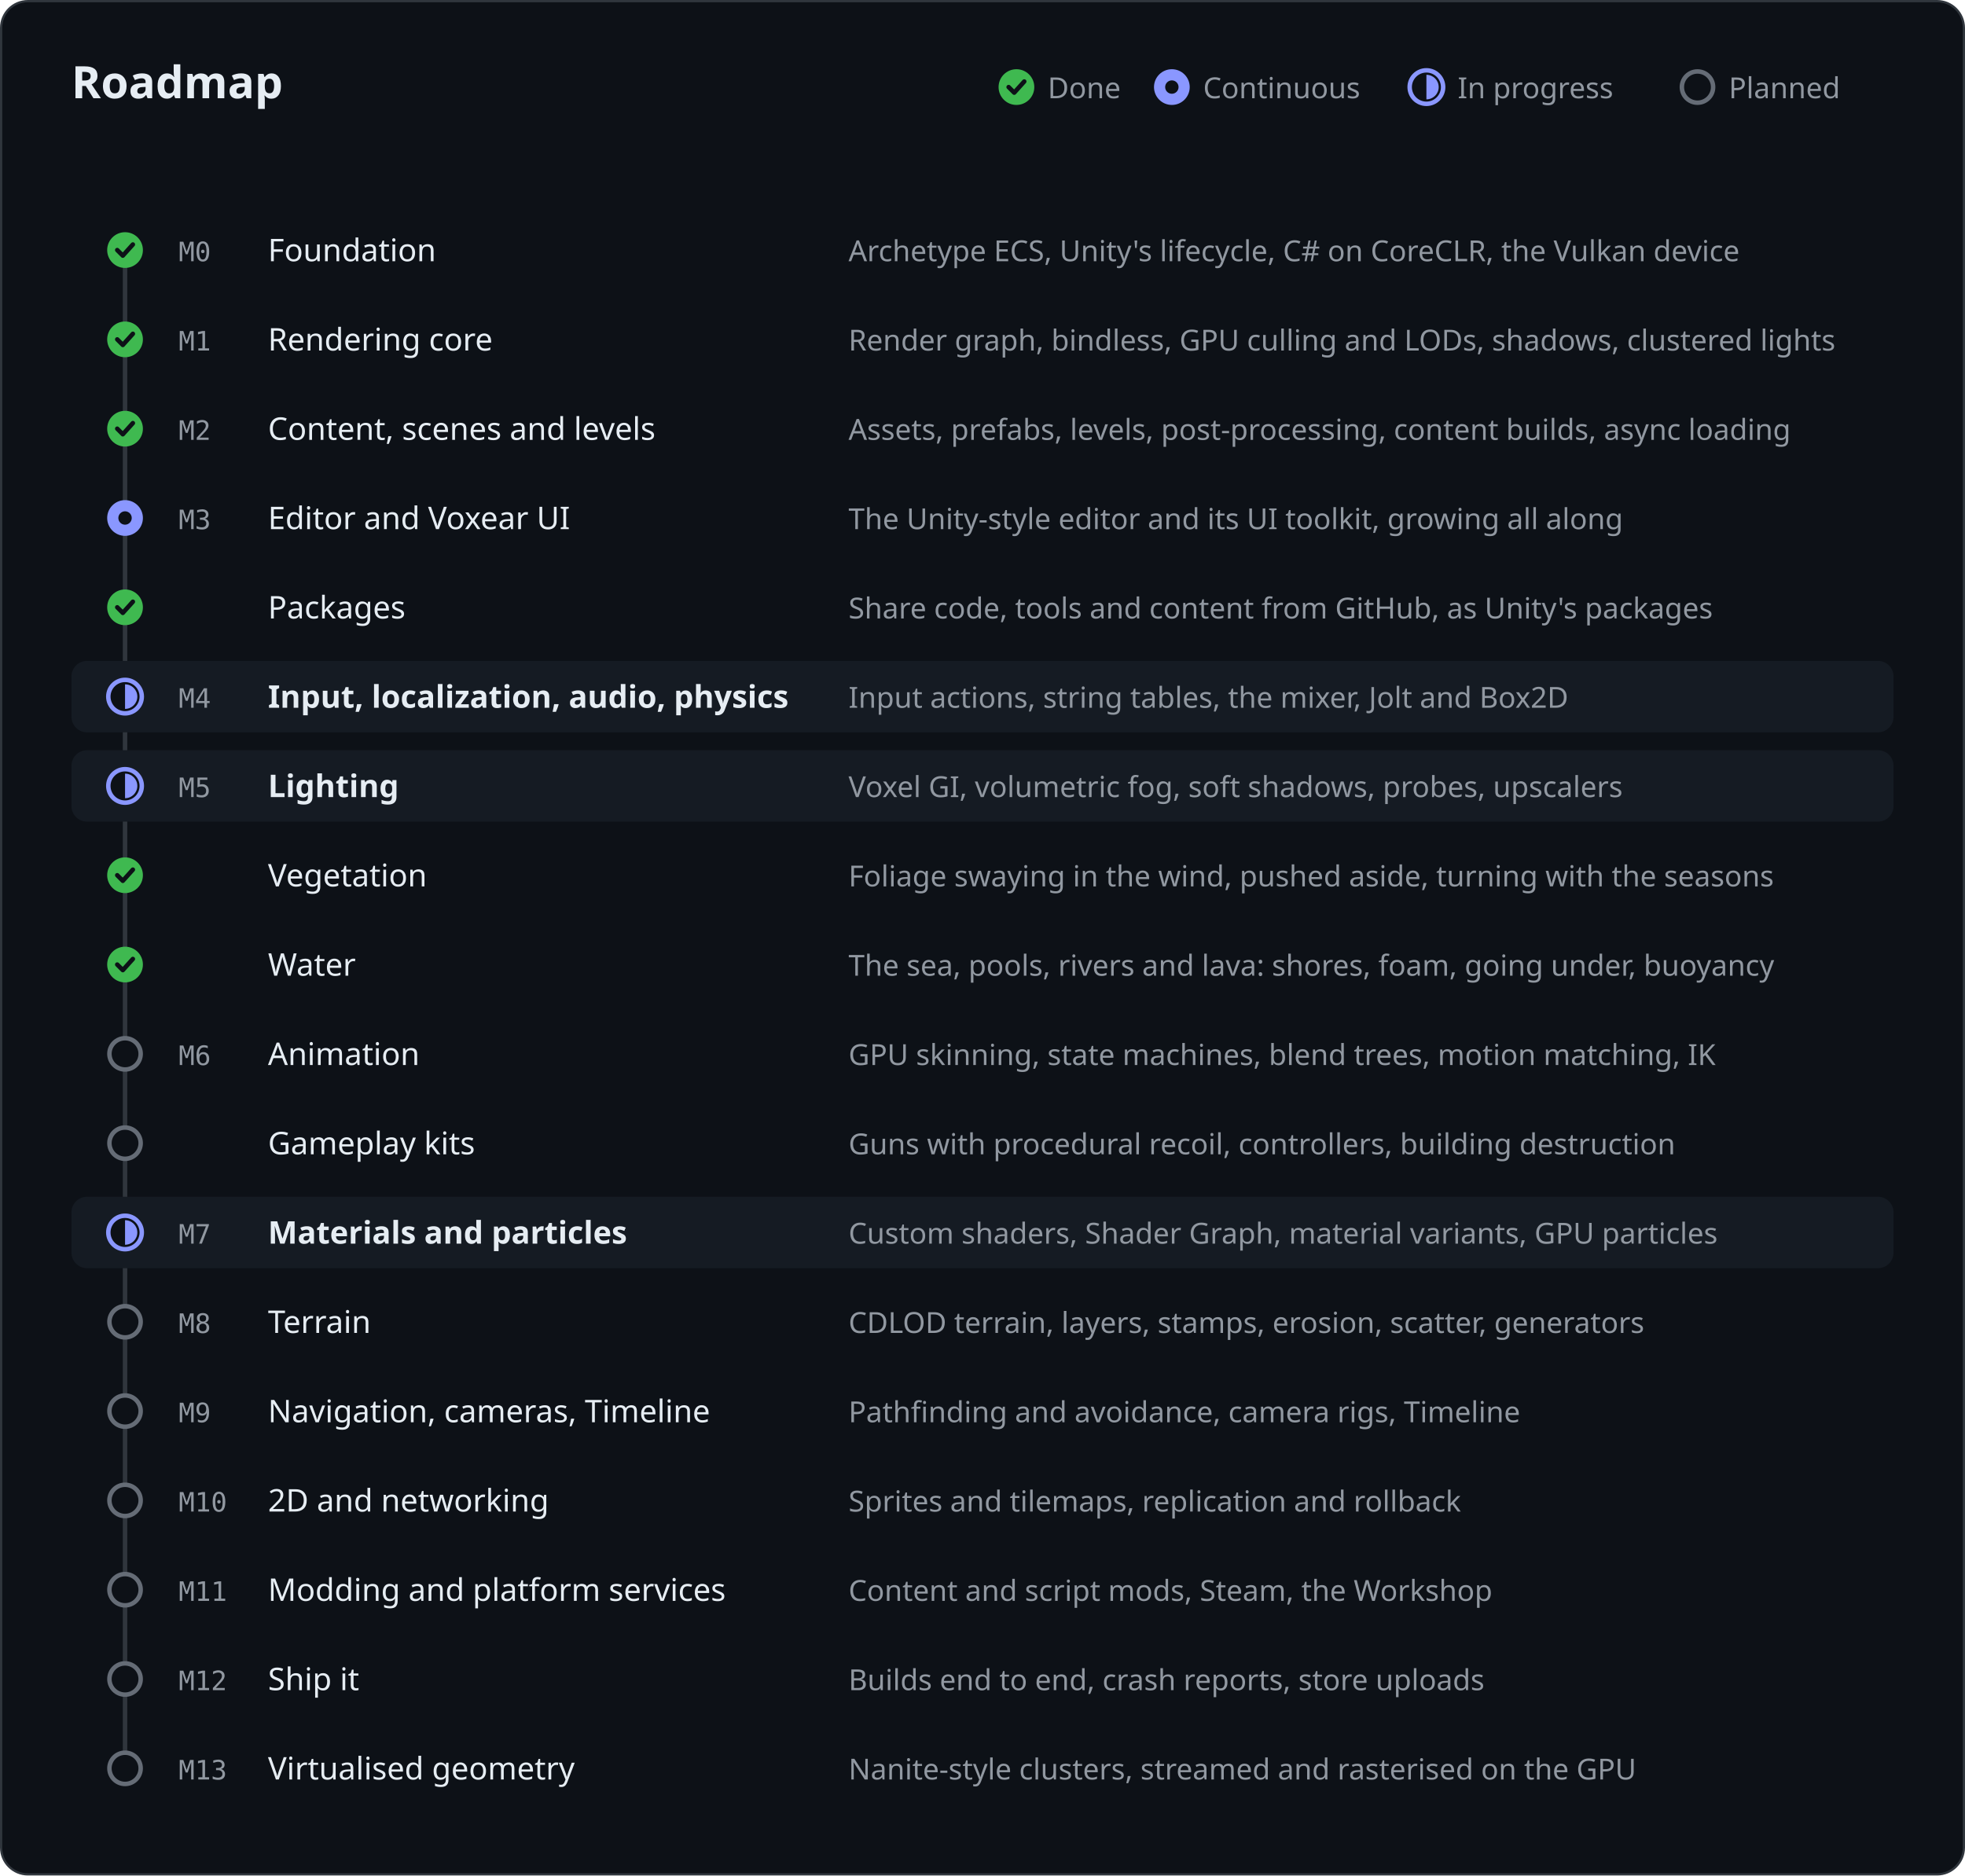
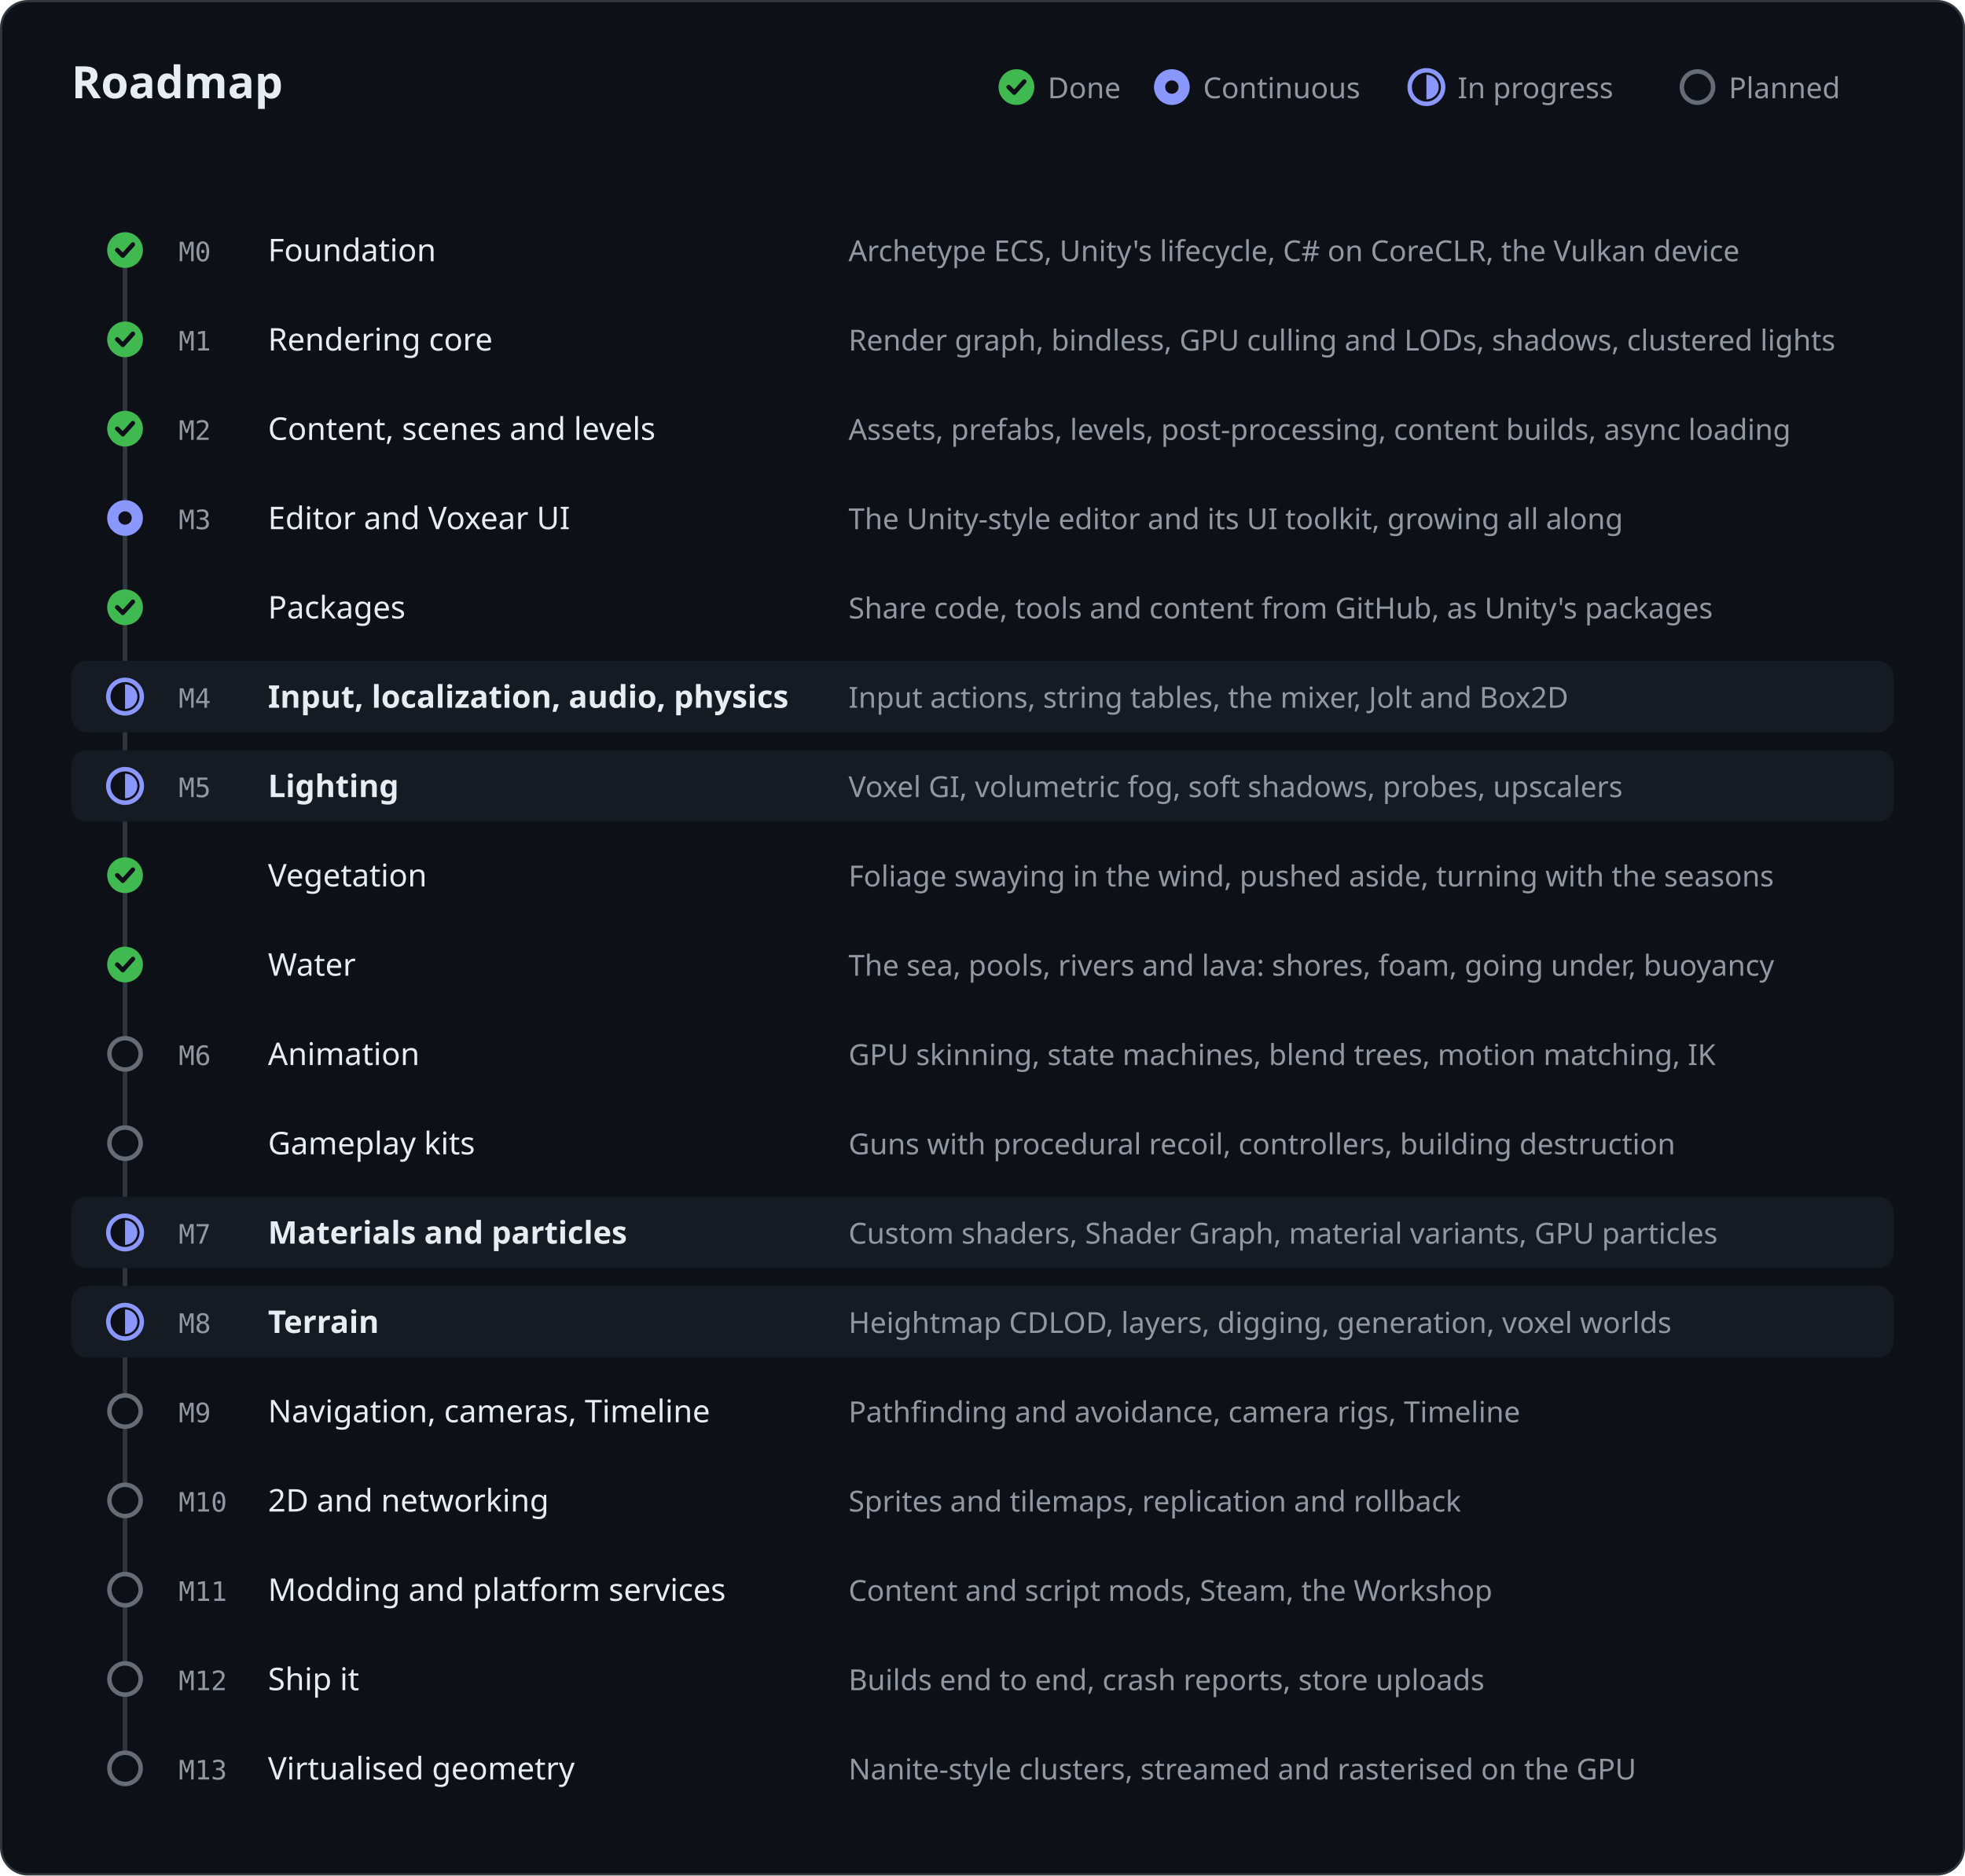
<svg xmlns="http://www.w3.org/2000/svg" width="880" height="840" viewBox="0 0 880 840" role="img" aria-label="Voxear roadmap">
  <rect x="0.5" y="0.5" width="879" height="839" rx="12" fill="#0d1117" stroke="#30363d" />
  <text x="32" y="44" font-family="-apple-system, BlinkMacSystemFont, 'Segoe UI', 'Noto Sans', Helvetica, Arial, sans-serif" font-size="20" font-weight="600" fill="#e6edf3">Roadmap</text>
  <circle cx="760.2" cy="39" r="7" fill="#0d1117" stroke="#656c76" stroke-width="2" />
  <text x="774.2" y="44" font-family="-apple-system, BlinkMacSystemFont, 'Segoe UI', 'Noto Sans', Helvetica, Arial, sans-serif" font-size="13" fill="#9198a1">Planned</text>
  <circle cx="638.8" cy="39" r="7.5" fill="#0d1117" stroke="#8a97ff" stroke-width="2" />
  <path d="M638.8 33.5 a5.5 5.5 0 0 1 0 11 z" fill="#8a97ff" />
  <text x="652.8" y="44" font-family="-apple-system, BlinkMacSystemFont, 'Segoe UI', 'Noto Sans', Helvetica, Arial, sans-serif" font-size="13" fill="#9198a1">In progress</text>
  <circle cx="524.8" cy="39" r="8" fill="#8a97ff" />
  <circle cx="524.8" cy="39" r="3" fill="#0d1117" />
  <text x="538.8" y="44" font-family="-apple-system, BlinkMacSystemFont, 'Segoe UI', 'Noto Sans', Helvetica, Arial, sans-serif" font-size="13" fill="#9198a1">Continuous</text>
  <circle cx="455.2" cy="39" r="8" fill="#3fb950" />
  <path d="M451.7 39 l2.5 2.5 l4.5-5" fill="none" stroke="#0d1117" stroke-width="2" stroke-linecap="round" stroke-linejoin="round" />
  <text x="469.2" y="44" font-family="-apple-system, BlinkMacSystemFont, 'Segoe UI', 'Noto Sans', Helvetica, Arial, sans-serif" font-size="13" fill="#9198a1">Done</text>
  <line x1="56" y1="112" x2="56" y2="792" stroke="#30363d" stroke-width="2" />
  <circle cx="56" cy="112" r="8" fill="#3fb950" />
  <path d="M52.5 112 l2.5 2.5 l4.5-5" fill="none" stroke="#0d1117" stroke-width="2" stroke-linecap="round" stroke-linejoin="round" />
  <text x="80" y="117" font-family="ui-monospace, SFMono-Regular, 'SF Mono', Menlo, Consolas, monospace" font-size="12" fill="#9198a1">M0</text>
  <text x="120" y="117" font-family="-apple-system, BlinkMacSystemFont, 'Segoe UI', 'Noto Sans', Helvetica, Arial, sans-serif" font-size="14" font-weight="500" fill="#e6edf3">Foundation</text>
  <text x="380" y="117" font-family="-apple-system, BlinkMacSystemFont, 'Segoe UI', 'Noto Sans', Helvetica, Arial, sans-serif" font-size="13" fill="#9198a1">Archetype ECS, Unity's lifecycle, C# on CoreCLR, the Vulkan device</text>
  <circle cx="56" cy="152" r="8" fill="#3fb950" />
  <path d="M52.5 152 l2.5 2.5 l4.5-5" fill="none" stroke="#0d1117" stroke-width="2" stroke-linecap="round" stroke-linejoin="round" />
  <text x="80" y="157" font-family="ui-monospace, SFMono-Regular, 'SF Mono', Menlo, Consolas, monospace" font-size="12" fill="#9198a1">M1</text>
  <text x="120" y="157" font-family="-apple-system, BlinkMacSystemFont, 'Segoe UI', 'Noto Sans', Helvetica, Arial, sans-serif" font-size="14" font-weight="500" fill="#e6edf3">Rendering core</text>
  <text x="380" y="157" font-family="-apple-system, BlinkMacSystemFont, 'Segoe UI', 'Noto Sans', Helvetica, Arial, sans-serif" font-size="13" fill="#9198a1">Render graph, bindless, GPU culling and LODs, shadows, clustered lights</text>
  <circle cx="56" cy="192" r="8" fill="#3fb950" />
  <path d="M52.5 192 l2.5 2.5 l4.5-5" fill="none" stroke="#0d1117" stroke-width="2" stroke-linecap="round" stroke-linejoin="round" />
  <text x="80" y="197" font-family="ui-monospace, SFMono-Regular, 'SF Mono', Menlo, Consolas, monospace" font-size="12" fill="#9198a1">M2</text>
  <text x="120" y="197" font-family="-apple-system, BlinkMacSystemFont, 'Segoe UI', 'Noto Sans', Helvetica, Arial, sans-serif" font-size="14" font-weight="500" fill="#e6edf3">Content, scenes and levels</text>
  <text x="380" y="197" font-family="-apple-system, BlinkMacSystemFont, 'Segoe UI', 'Noto Sans', Helvetica, Arial, sans-serif" font-size="13" fill="#9198a1">Assets, prefabs, levels, post-processing, content builds, async loading</text>
  <circle cx="56" cy="232" r="8" fill="#8a97ff" />
  <circle cx="56" cy="232" r="3" fill="#0d1117" />
  <text x="80" y="237" font-family="ui-monospace, SFMono-Regular, 'SF Mono', Menlo, Consolas, monospace" font-size="12" fill="#9198a1">M3</text>
  <text x="120" y="237" font-family="-apple-system, BlinkMacSystemFont, 'Segoe UI', 'Noto Sans', Helvetica, Arial, sans-serif" font-size="14" font-weight="500" fill="#e6edf3">Editor and Voxear UI</text>
  <text x="380" y="237" font-family="-apple-system, BlinkMacSystemFont, 'Segoe UI', 'Noto Sans', Helvetica, Arial, sans-serif" font-size="13" fill="#9198a1">The Unity-style editor and its UI toolkit, growing all along</text>
  <circle cx="56" cy="272" r="8" fill="#3fb950" />
  <path d="M52.5 272 l2.5 2.5 l4.5-5" fill="none" stroke="#0d1117" stroke-width="2" stroke-linecap="round" stroke-linejoin="round" />
  <text x="80" y="277" font-family="ui-monospace, SFMono-Regular, 'SF Mono', Menlo, Consolas, monospace" font-size="12" fill="#9198a1" />
  <text x="120" y="277" font-family="-apple-system, BlinkMacSystemFont, 'Segoe UI', 'Noto Sans', Helvetica, Arial, sans-serif" font-size="14" font-weight="500" fill="#e6edf3">Packages</text>
  <text x="380" y="277" font-family="-apple-system, BlinkMacSystemFont, 'Segoe UI', 'Noto Sans', Helvetica, Arial, sans-serif" font-size="13" fill="#9198a1">Share code, tools and content from GitHub, as Unity's packages</text>
  <rect x="32" y="296" width="816" height="32" rx="7" fill="#151b23" />
  <circle cx="56" cy="312" r="7.5" fill="#0d1117" stroke="#8a97ff" stroke-width="2" />
  <path d="M56 306.5 a5.5 5.5 0 0 1 0 11 z" fill="#8a97ff" />
  <text x="80" y="317" font-family="ui-monospace, SFMono-Regular, 'SF Mono', Menlo, Consolas, monospace" font-size="12" fill="#9198a1">M4</text>
  <text x="120" y="317" font-family="-apple-system, BlinkMacSystemFont, 'Segoe UI', 'Noto Sans', Helvetica, Arial, sans-serif" font-size="14" font-weight="600" fill="#e6edf3">Input, localization, audio, physics</text>
  <text x="380" y="317" font-family="-apple-system, BlinkMacSystemFont, 'Segoe UI', 'Noto Sans', Helvetica, Arial, sans-serif" font-size="13" fill="#9198a1">Input actions, string tables, the mixer, Jolt and Box2D</text>
  <rect x="32" y="336" width="816" height="32" rx="7" fill="#151b23" />
  <circle cx="56" cy="352" r="7.5" fill="#0d1117" stroke="#8a97ff" stroke-width="2" />
  <path d="M56 346.5 a5.5 5.5 0 0 1 0 11 z" fill="#8a97ff" />
  <text x="80" y="357" font-family="ui-monospace, SFMono-Regular, 'SF Mono', Menlo, Consolas, monospace" font-size="12" fill="#9198a1">M5</text>
  <text x="120" y="357" font-family="-apple-system, BlinkMacSystemFont, 'Segoe UI', 'Noto Sans', Helvetica, Arial, sans-serif" font-size="14" font-weight="600" fill="#e6edf3">Lighting</text>
  <text x="380" y="357" font-family="-apple-system, BlinkMacSystemFont, 'Segoe UI', 'Noto Sans', Helvetica, Arial, sans-serif" font-size="13" fill="#9198a1">Voxel GI, volumetric fog, soft shadows, probes, upscalers</text>
  <circle cx="56" cy="392" r="8" fill="#3fb950" />
  <path d="M52.5 392 l2.5 2.5 l4.5-5" fill="none" stroke="#0d1117" stroke-width="2" stroke-linecap="round" stroke-linejoin="round" />
  <text x="80" y="397" font-family="ui-monospace, SFMono-Regular, 'SF Mono', Menlo, Consolas, monospace" font-size="12" fill="#9198a1" />
  <text x="120" y="397" font-family="-apple-system, BlinkMacSystemFont, 'Segoe UI', 'Noto Sans', Helvetica, Arial, sans-serif" font-size="14" font-weight="500" fill="#e6edf3">Vegetation</text>
  <text x="380" y="397" font-family="-apple-system, BlinkMacSystemFont, 'Segoe UI', 'Noto Sans', Helvetica, Arial, sans-serif" font-size="13" fill="#9198a1">Foliage swaying in the wind, pushed aside, turning with the seasons</text>
  <circle cx="56" cy="432" r="8" fill="#3fb950" />
  <path d="M52.5 432 l2.5 2.5 l4.5-5" fill="none" stroke="#0d1117" stroke-width="2" stroke-linecap="round" stroke-linejoin="round" />
  <text x="80" y="437" font-family="ui-monospace, SFMono-Regular, 'SF Mono', Menlo, Consolas, monospace" font-size="12" fill="#9198a1" />
  <text x="120" y="437" font-family="-apple-system, BlinkMacSystemFont, 'Segoe UI', 'Noto Sans', Helvetica, Arial, sans-serif" font-size="14" font-weight="500" fill="#e6edf3">Water</text>
  <text x="380" y="437" font-family="-apple-system, BlinkMacSystemFont, 'Segoe UI', 'Noto Sans', Helvetica, Arial, sans-serif" font-size="13" fill="#9198a1">The sea, pools, rivers and lava: shores, foam, going under, buoyancy</text>
  <circle cx="56" cy="472" r="7" fill="#0d1117" stroke="#656c76" stroke-width="2" />
  <text x="80" y="477" font-family="ui-monospace, SFMono-Regular, 'SF Mono', Menlo, Consolas, monospace" font-size="12" fill="#9198a1">M6</text>
  <text x="120" y="477" font-family="-apple-system, BlinkMacSystemFont, 'Segoe UI', 'Noto Sans', Helvetica, Arial, sans-serif" font-size="14" font-weight="500" fill="#e6edf3">Animation</text>
  <text x="380" y="477" font-family="-apple-system, BlinkMacSystemFont, 'Segoe UI', 'Noto Sans', Helvetica, Arial, sans-serif" font-size="13" fill="#9198a1">GPU skinning, state machines, blend trees, motion matching, IK</text>
  <circle cx="56" cy="512" r="7" fill="#0d1117" stroke="#656c76" stroke-width="2" />
  <text x="80" y="517" font-family="ui-monospace, SFMono-Regular, 'SF Mono', Menlo, Consolas, monospace" font-size="12" fill="#9198a1" />
  <text x="120" y="517" font-family="-apple-system, BlinkMacSystemFont, 'Segoe UI', 'Noto Sans', Helvetica, Arial, sans-serif" font-size="14" font-weight="500" fill="#e6edf3">Gameplay kits</text>
  <text x="380" y="517" font-family="-apple-system, BlinkMacSystemFont, 'Segoe UI', 'Noto Sans', Helvetica, Arial, sans-serif" font-size="13" fill="#9198a1">Guns with procedural recoil, controllers, building destruction</text>
  <rect x="32" y="536" width="816" height="32" rx="7" fill="#151b23" />
  <circle cx="56" cy="552" r="7.5" fill="#0d1117" stroke="#8a97ff" stroke-width="2" />
  <path d="M56 546.5 a5.5 5.5 0 0 1 0 11 z" fill="#8a97ff" />
  <text x="80" y="557" font-family="ui-monospace, SFMono-Regular, 'SF Mono', Menlo, Consolas, monospace" font-size="12" fill="#9198a1">M7</text>
  <text x="120" y="557" font-family="-apple-system, BlinkMacSystemFont, 'Segoe UI', 'Noto Sans', Helvetica, Arial, sans-serif" font-size="14" font-weight="600" fill="#e6edf3">Materials and particles</text>
  <text x="380" y="557" font-family="-apple-system, BlinkMacSystemFont, 'Segoe UI', 'Noto Sans', Helvetica, Arial, sans-serif" font-size="13" fill="#9198a1">Custom shaders, Shader Graph, material variants, GPU particles</text>
-   <circle cx="56" cy="592" r="7" fill="#0d1117" stroke="#656c76" stroke-width="2" />
+   <rect x="32" y="576" width="816" height="32" rx="7" fill="#151b23" />
+   <circle cx="56" cy="592" r="7.5" fill="#0d1117" stroke="#8a97ff" stroke-width="2" />
+   <path d="M56 586.5 a5.5 5.5 0 0 1 0 11 z" fill="#8a97ff" />
  <text x="80" y="597" font-family="ui-monospace, SFMono-Regular, 'SF Mono', Menlo, Consolas, monospace" font-size="12" fill="#9198a1">M8</text>
-   <text x="120" y="597" font-family="-apple-system, BlinkMacSystemFont, 'Segoe UI', 'Noto Sans', Helvetica, Arial, sans-serif" font-size="14" font-weight="500" fill="#e6edf3">Terrain</text>
-   <text x="380" y="597" font-family="-apple-system, BlinkMacSystemFont, 'Segoe UI', 'Noto Sans', Helvetica, Arial, sans-serif" font-size="13" fill="#9198a1">CDLOD terrain, layers, stamps, erosion, scatter, generators</text>
+   <text x="120" y="597" font-family="-apple-system, BlinkMacSystemFont, 'Segoe UI', 'Noto Sans', Helvetica, Arial, sans-serif" font-size="14" font-weight="600" fill="#e6edf3">Terrain</text>
+   <text x="380" y="597" font-family="-apple-system, BlinkMacSystemFont, 'Segoe UI', 'Noto Sans', Helvetica, Arial, sans-serif" font-size="13" fill="#9198a1">Heightmap CDLOD, layers, digging, generation, voxel worlds</text>
  <circle cx="56" cy="632" r="7" fill="#0d1117" stroke="#656c76" stroke-width="2" />
  <text x="80" y="637" font-family="ui-monospace, SFMono-Regular, 'SF Mono', Menlo, Consolas, monospace" font-size="12" fill="#9198a1">M9</text>
  <text x="120" y="637" font-family="-apple-system, BlinkMacSystemFont, 'Segoe UI', 'Noto Sans', Helvetica, Arial, sans-serif" font-size="14" font-weight="500" fill="#e6edf3">Navigation, cameras, Timeline</text>
  <text x="380" y="637" font-family="-apple-system, BlinkMacSystemFont, 'Segoe UI', 'Noto Sans', Helvetica, Arial, sans-serif" font-size="13" fill="#9198a1">Pathfinding and avoidance, camera rigs, Timeline</text>
  <circle cx="56" cy="672" r="7" fill="#0d1117" stroke="#656c76" stroke-width="2" />
  <text x="80" y="677" font-family="ui-monospace, SFMono-Regular, 'SF Mono', Menlo, Consolas, monospace" font-size="12" fill="#9198a1">M10</text>
  <text x="120" y="677" font-family="-apple-system, BlinkMacSystemFont, 'Segoe UI', 'Noto Sans', Helvetica, Arial, sans-serif" font-size="14" font-weight="500" fill="#e6edf3">2D and networking</text>
  <text x="380" y="677" font-family="-apple-system, BlinkMacSystemFont, 'Segoe UI', 'Noto Sans', Helvetica, Arial, sans-serif" font-size="13" fill="#9198a1">Sprites and tilemaps, replication and rollback</text>
  <circle cx="56" cy="712" r="7" fill="#0d1117" stroke="#656c76" stroke-width="2" />
  <text x="80" y="717" font-family="ui-monospace, SFMono-Regular, 'SF Mono', Menlo, Consolas, monospace" font-size="12" fill="#9198a1">M11</text>
  <text x="120" y="717" font-family="-apple-system, BlinkMacSystemFont, 'Segoe UI', 'Noto Sans', Helvetica, Arial, sans-serif" font-size="14" font-weight="500" fill="#e6edf3">Modding and platform services</text>
  <text x="380" y="717" font-family="-apple-system, BlinkMacSystemFont, 'Segoe UI', 'Noto Sans', Helvetica, Arial, sans-serif" font-size="13" fill="#9198a1">Content and script mods, Steam, the Workshop</text>
  <circle cx="56" cy="752" r="7" fill="#0d1117" stroke="#656c76" stroke-width="2" />
  <text x="80" y="757" font-family="ui-monospace, SFMono-Regular, 'SF Mono', Menlo, Consolas, monospace" font-size="12" fill="#9198a1">M12</text>
  <text x="120" y="757" font-family="-apple-system, BlinkMacSystemFont, 'Segoe UI', 'Noto Sans', Helvetica, Arial, sans-serif" font-size="14" font-weight="500" fill="#e6edf3">Ship it</text>
  <text x="380" y="757" font-family="-apple-system, BlinkMacSystemFont, 'Segoe UI', 'Noto Sans', Helvetica, Arial, sans-serif" font-size="13" fill="#9198a1">Builds end to end, crash reports, store uploads</text>
  <circle cx="56" cy="792" r="7" fill="#0d1117" stroke="#656c76" stroke-width="2" />
  <text x="80" y="797" font-family="ui-monospace, SFMono-Regular, 'SF Mono', Menlo, Consolas, monospace" font-size="12" fill="#9198a1">M13</text>
  <text x="120" y="797" font-family="-apple-system, BlinkMacSystemFont, 'Segoe UI', 'Noto Sans', Helvetica, Arial, sans-serif" font-size="14" font-weight="500" fill="#e6edf3">Virtualised geometry</text>
  <text x="380" y="797" font-family="-apple-system, BlinkMacSystemFont, 'Segoe UI', 'Noto Sans', Helvetica, Arial, sans-serif" font-size="13" fill="#9198a1">Nanite-style clusters, streamed and rasterised on the GPU</text>
</svg>
